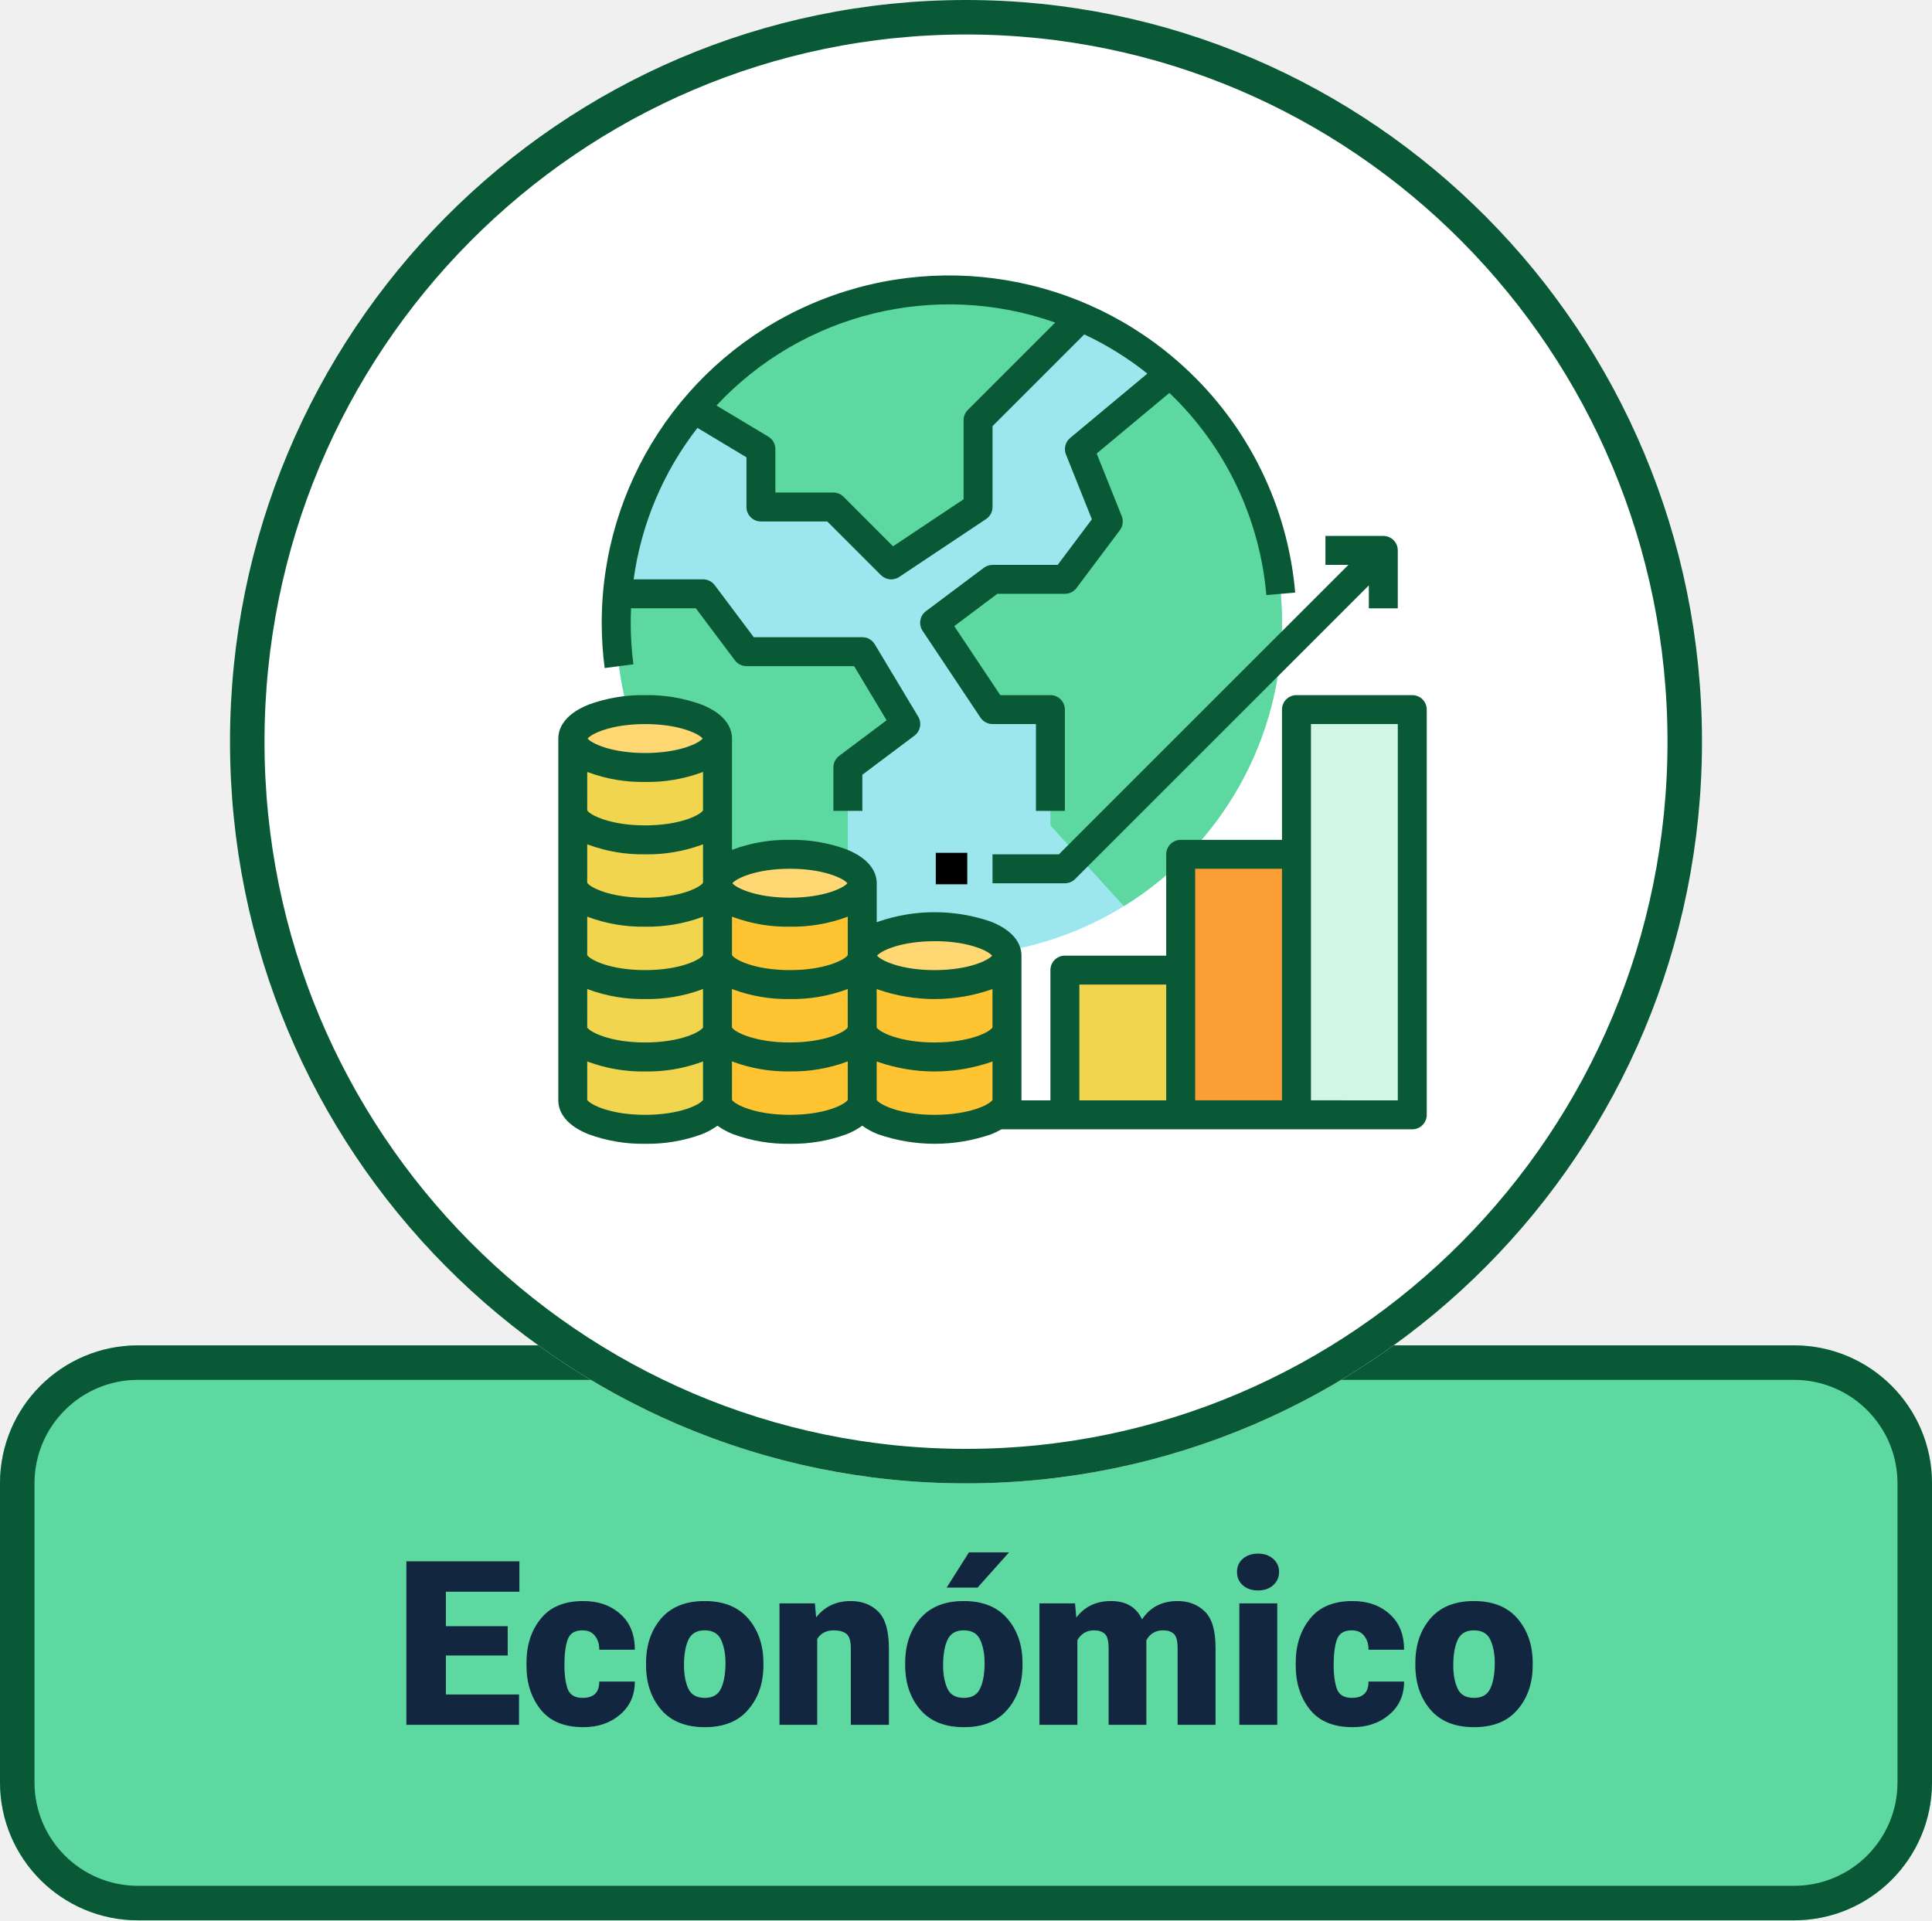
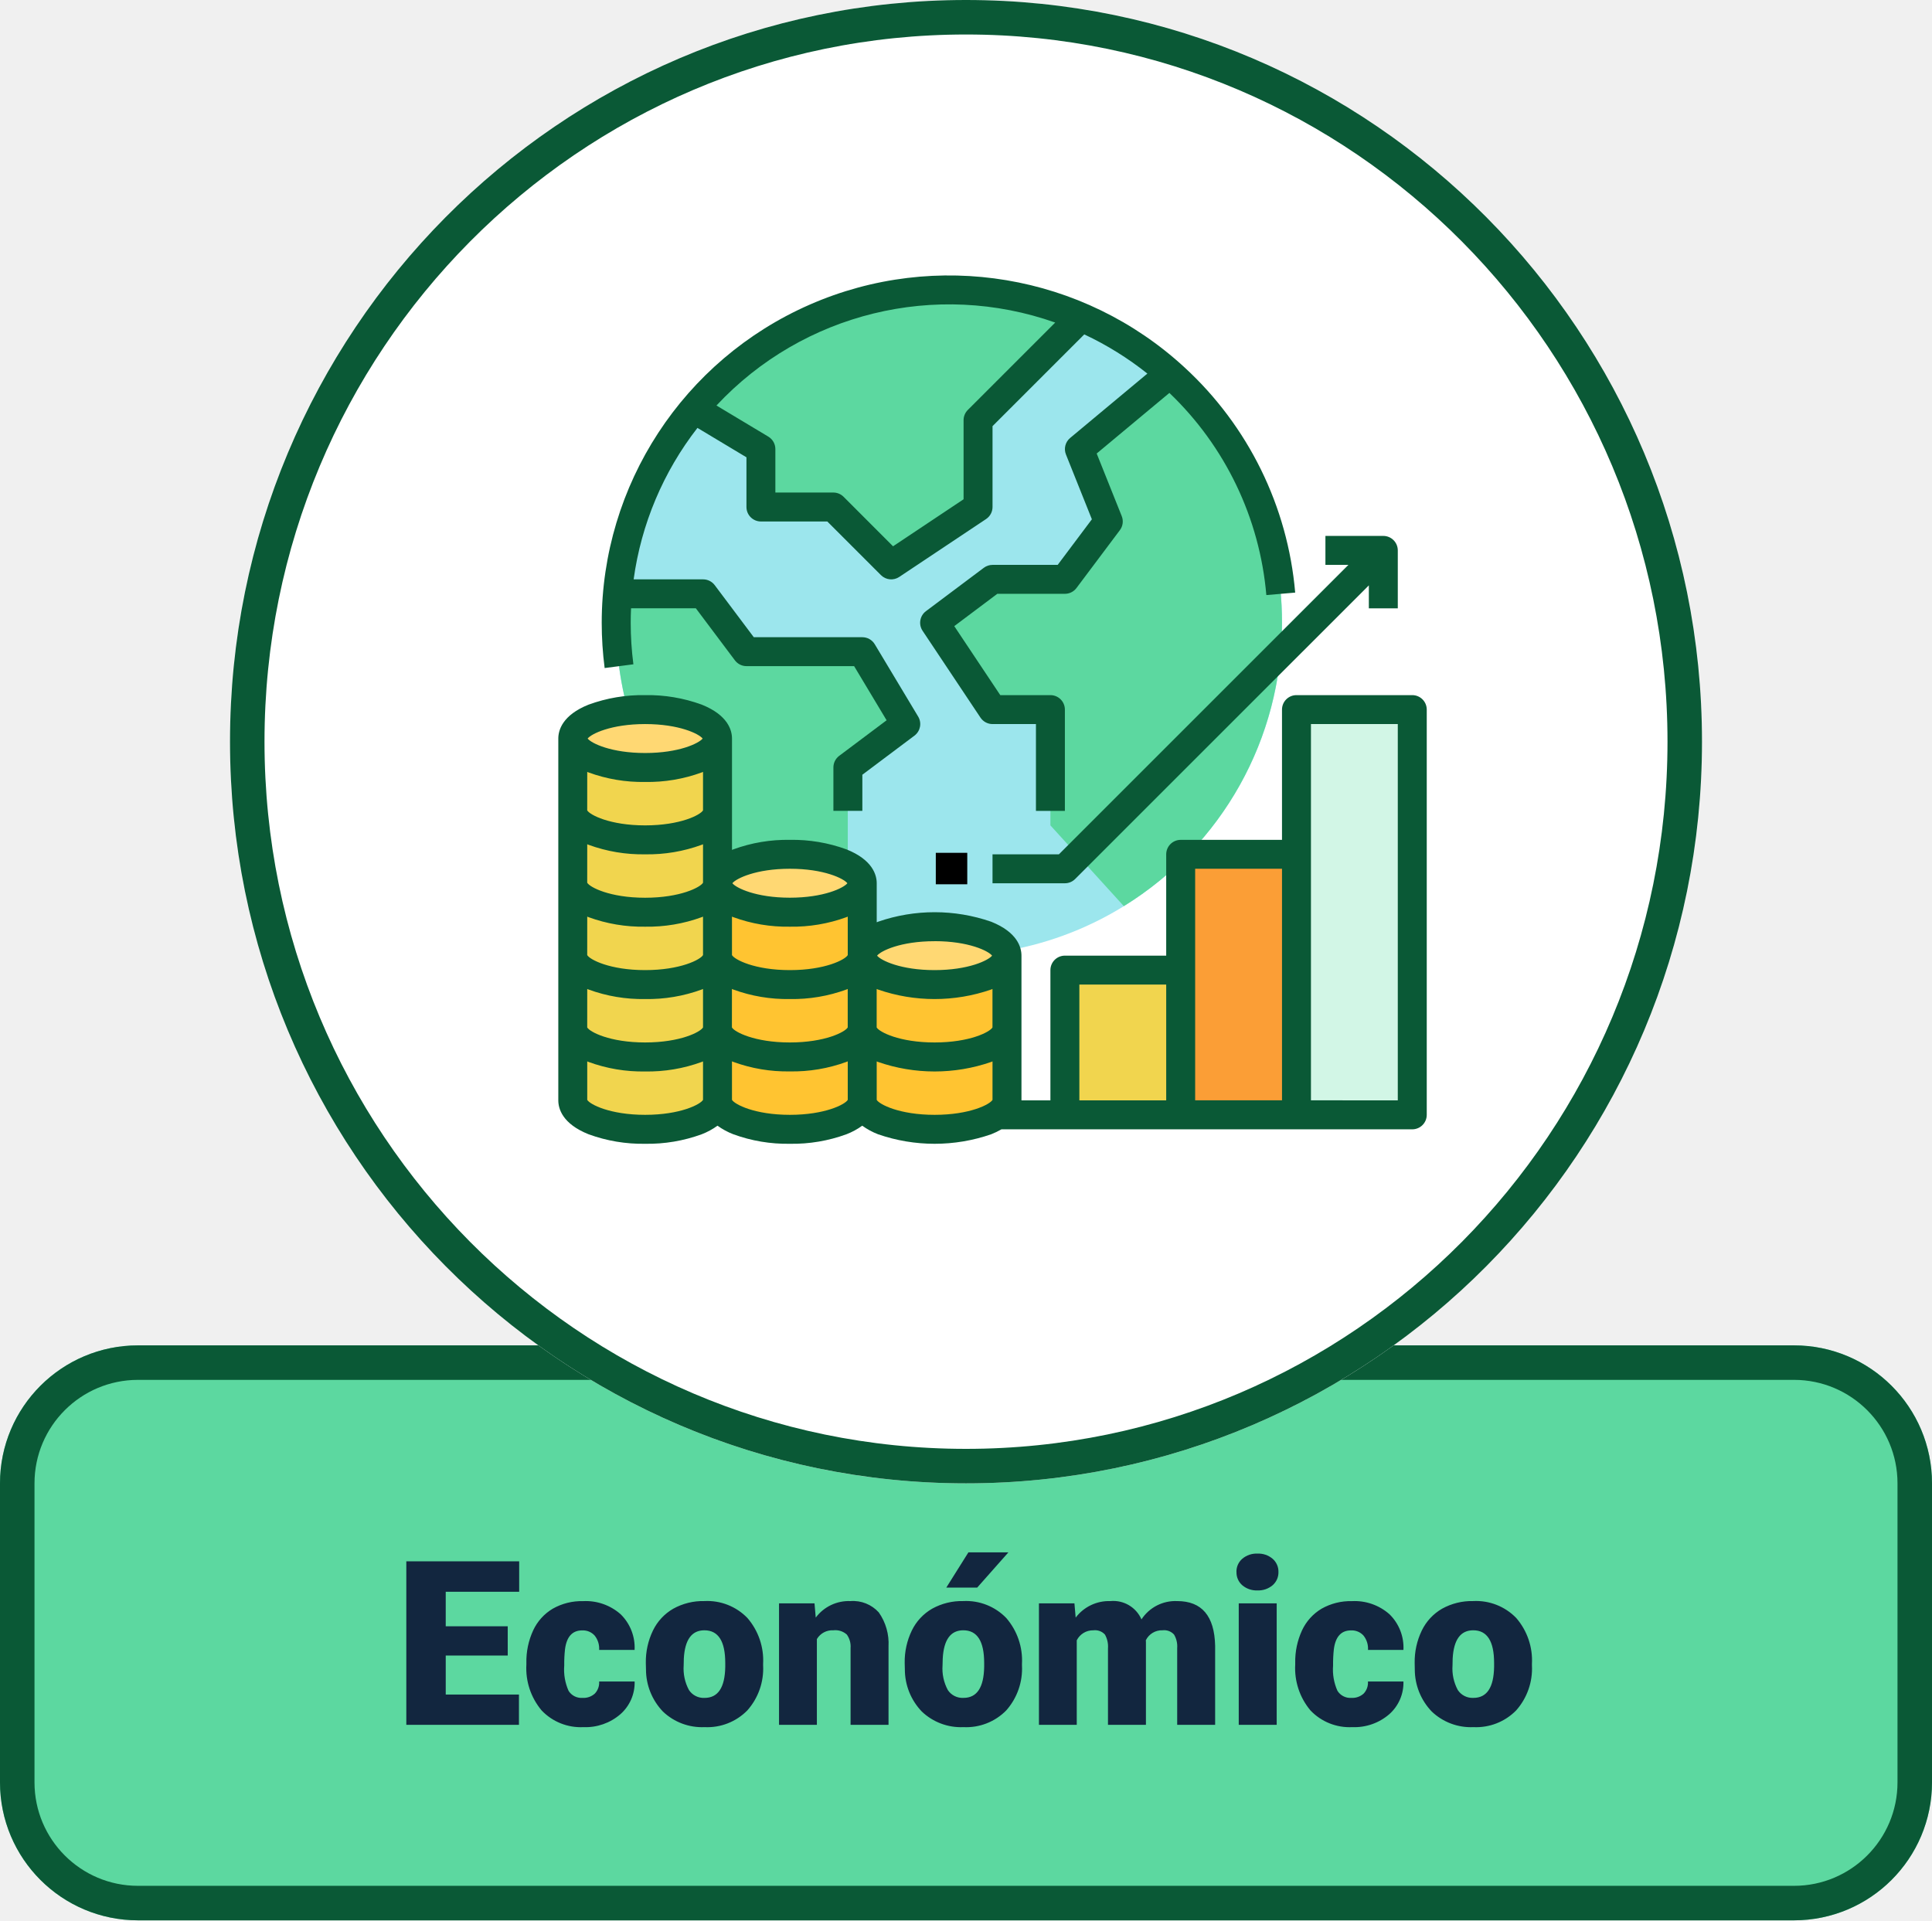
<svg xmlns="http://www.w3.org/2000/svg" width="168" height="167" viewBox="0 0 168 167">
-   <g id="Grupo_97148" data-name="Grupo 97148" transform="translate(-635.919 -2253)">
-     <g id="Rectángulo_32954" data-name="Rectángulo 32954" transform="translate(635.919 2370)" fill="#5cd8a0" stroke="#0a5936" stroke-width="3">
+   <g id="Grupo_99465" data-name="Grupo 99465" transform="translate(-616.919 -1585)">
+     <g id="Rectángulo_32954" data-name="Rectángulo 32954" transform="translate(616.919 1702)" fill="#5cd8a0" stroke="#0a5936" stroke-width="3">
      <rect width="168" height="50" rx="12" stroke="none" />
      <rect x="1.5" y="1.5" width="165" height="47" rx="10.5" fill="none" />
    </g>
-     <text id="Feature_One" data-name="Feature One" transform="translate(719.919 2403)" fill="#12263f" font-size="20" font-family="Roboto-Black, Roboto" font-weight="800">
-       <tspan x="-49.741" y="0">Económico</tspan>
-     </text>
-     <g id="Grupo_97121" data-name="Grupo 97121" transform="translate(0 640)">
+     <path id="Feature_One" data-name="Feature One" d="M-39.849-6.025h-5.391v3.389h6.367V0h-9.795V-14.219h9.814v2.646h-6.387v3h5.391Zm6.5,3.682a1.464,1.464,0,0,0,1.074-.376A1.379,1.379,0,0,0-31.9-3.77h3.086A3.653,3.653,0,0,1-30.059-.918,4.631,4.631,0,0,1-33.267.2,4.689,4.689,0,0,1-36.9-1.25a5.7,5.7,0,0,1-1.328-4v-.137a6.436,6.436,0,0,1,.591-2.827,4.3,4.3,0,0,1,1.7-1.885,5.081,5.081,0,0,1,2.637-.659,4.573,4.573,0,0,1,3.271,1.143,4.053,4.053,0,0,1,1.211,3.1H-31.9a1.807,1.807,0,0,0-.4-1.26,1.382,1.382,0,0,0-1.074-.439q-1.279,0-1.494,1.631a11.507,11.507,0,0,0-.068,1.426,4.52,4.52,0,0,0,.381,2.207A1.319,1.319,0,0,0-33.345-2.344Zm5.508-3.037A6.236,6.236,0,0,1-27.222-8.2a4.4,4.4,0,0,1,1.768-1.9,5.323,5.323,0,0,1,2.705-.664,4.858,4.858,0,0,1,3.74,1.47,5.64,5.64,0,0,1,1.367,4v.117a5.472,5.472,0,0,1-1.372,3.921A4.871,4.871,0,0,1-22.729.2a4.927,4.927,0,0,1-3.623-1.353,5.29,5.29,0,0,1-1.475-3.667Zm3.291.205a3.932,3.932,0,0,0,.459,2.148,1.529,1.529,0,0,0,1.357.684q1.758,0,1.8-2.705v-.332q0-2.842-1.816-2.842-1.65,0-1.787,2.451Zm11.377-5.391.107,1.24a3.583,3.583,0,0,1,3.018-1.436,3.015,3.015,0,0,1,2.466.986,4.7,4.7,0,0,1,.845,2.969V0h-3.3V-6.67a1.783,1.783,0,0,0-.322-1.177,1.491,1.491,0,0,0-1.172-.376,1.569,1.569,0,0,0-1.436.762V0h-3.291V-10.566Zm7.842,5.186A6.236,6.236,0,0,1-4.712-8.2a4.4,4.4,0,0,1,1.768-1.9,5.323,5.323,0,0,1,2.705-.664A4.858,4.858,0,0,1,3.5-9.292a5.64,5.64,0,0,1,1.367,4v.117A5.472,5.472,0,0,1,3.5-1.255,4.871,4.871,0,0,1-.22.2,4.927,4.927,0,0,1-3.843-1.157,5.29,5.29,0,0,1-5.317-4.824Zm3.291.205a3.932,3.932,0,0,0,.459,2.148A1.529,1.529,0,0,0-.22-2.344q1.758,0,1.8-2.705v-.332q0-2.842-1.816-2.842-1.65,0-1.787,2.451ZM.21-15H3.687L.972-11.934H-1.714Zm9.219,4.434.107,1.24a3.633,3.633,0,0,1,3.018-1.436A2.675,2.675,0,0,1,15.259-9.17a3.517,3.517,0,0,1,3.105-1.592q3.213,0,3.3,3.887V0h-3.3V-6.67a2.014,2.014,0,0,0-.273-1.182,1.164,1.164,0,0,0-1-.371,1.559,1.559,0,0,0-1.455.869l.01.137V0h-3.3V-6.65a2.117,2.117,0,0,0-.264-1.2,1.161,1.161,0,0,0-1.006-.371,1.578,1.578,0,0,0-1.445.869V0H6.343V-10.566ZM27.017,0h-3.3V-10.566h3.3Zm-3.5-13.291a1.469,1.469,0,0,1,.508-1.152,1.916,1.916,0,0,1,1.318-.449,1.916,1.916,0,0,1,1.318.449,1.469,1.469,0,0,1,.508,1.152,1.469,1.469,0,0,1-.508,1.152,1.916,1.916,0,0,1-1.318.449,1.916,1.916,0,0,1-1.318-.449A1.469,1.469,0,0,1,23.521-13.291Zm9.99,10.947a1.464,1.464,0,0,0,1.074-.376,1.379,1.379,0,0,0,.371-1.05h3.086A3.653,3.653,0,0,1,36.8-.918,4.631,4.631,0,0,1,33.589.2,4.689,4.689,0,0,1,29.956-1.25a5.7,5.7,0,0,1-1.328-4v-.137a6.436,6.436,0,0,1,.591-2.827,4.3,4.3,0,0,1,1.7-1.885,5.081,5.081,0,0,1,2.637-.659,4.573,4.573,0,0,1,3.271,1.143,4.053,4.053,0,0,1,1.211,3.1H34.956a1.807,1.807,0,0,0-.4-1.26,1.382,1.382,0,0,0-1.074-.439q-1.279,0-1.494,1.631a11.508,11.508,0,0,0-.068,1.426A4.52,4.52,0,0,0,32.3-2.959,1.319,1.319,0,0,0,33.511-2.344Zm5.508-3.037A6.236,6.236,0,0,1,39.634-8.2,4.4,4.4,0,0,1,41.4-10.1a5.323,5.323,0,0,1,2.705-.664,4.858,4.858,0,0,1,3.74,1.47,5.64,5.64,0,0,1,1.367,4v.117a5.472,5.472,0,0,1-1.372,3.921A4.871,4.871,0,0,1,44.126.2,4.927,4.927,0,0,1,40.5-1.157a5.29,5.29,0,0,1-1.475-3.667Zm3.291.205a3.932,3.932,0,0,0,.459,2.148,1.529,1.529,0,0,0,1.357.684q1.758,0,1.8-2.705v-.332q0-2.842-1.816-2.842-1.65,0-1.787,2.451Z" transform="translate(700.919 1735)" fill="#12263f" />
+     <g id="Grupo_97121" data-name="Grupo 97121" transform="translate(-19 -28)">
      <g id="Elipse_4455" data-name="Elipse 4455" transform="translate(655.919 1613)" fill="#fff" stroke="#0a5936" stroke-width="3">
        <ellipse cx="64" cy="64.5" rx="64" ry="64.5" stroke="none" />
        <ellipse cx="64" cy="64.5" rx="62.5" ry="63" fill="none" />
      </g>
      <g id="economico" transform="translate(668.466 1620.951)">
        <path id="Trazado_140914" data-name="Trazado 140914" d="M105.9,52.94a28.949,28.949,0,0,1-57.9,0q0-1.272.109-2.517A28.949,28.949,0,0,1,105.9,52.94Z" transform="translate(-26.965 -6.733)" fill="#9ce6ed" />
        <path id="Trazado_140915" data-name="Trazado 140915" d="M254.207,91.964a28.928,28.928,0,0,1-13.754,24.644l-6.384-7.023V99.516h-5.035L224,91.964l5.035-3.776h6.293l3.776-5.035-2.517-6.293,7.874-6.561A28.88,28.88,0,0,1,254.207,91.964Z" transform="translate(-175.276 -45.757)" fill="#5cd8a0" />
        <rect id="Rectángulo_32946" data-name="Rectángulo 32946" width="10.259" height="12.31" transform="translate(59.77 76.472)" fill="#f1d54e" />
        <rect id="Rectángulo_32947" data-name="Rectángulo 32947" width="10.259" height="22.569" transform="translate(70.028 66.214)" fill="#fb9e36" />
        <rect id="Rectángulo_32948" data-name="Rectángulo 32948" width="10.259" height="34.879" transform="translate(80.287 53.903)" fill="#d2f6e6" />
        <path id="Trazado_140916" data-name="Trazado 140916" d="M124.654,26.358l-8.961,8.961v7.552l-7.552,5.035-5.035-5.035H96.813V37.836L90.99,34.342A28.973,28.973,0,0,1,124.654,26.358Z" transform="translate(-63.192 -6.733)" fill="#5cd8a0" />
        <path id="Trazado_140917" data-name="Trazado 140917" d="M73.173,203.328,68.138,207.1v15A28.96,28.96,0,0,1,48,194.517q0-1.272.109-2.517h7.443l3.776,5.035H69.4Z" transform="translate(-26.965 -148.31)" fill="#5cd8a0" />
        <path id="Trazado_140918" data-name="Trazado 140918" d="M36.586,258.517c0-1.39-2.818-2.517-6.293-2.517S24,257.127,24,258.517v31.466c0,1.39,2.818,2.517,6.293,2.517s6.293-1.127,6.293-2.517Z" transform="translate(-6.741 -202.241)" fill="#f1d54e" />
        <ellipse id="Elipse_4447" data-name="Elipse 4447" cx="6.155" cy="2.394" rx="6.155" ry="2.394" transform="translate(17.368 53.903)" fill="#ffd873" />
        <path id="Trazado_140919" data-name="Trazado 140919" d="M116.586,338.517c0-1.39-2.818-2.517-6.293-2.517S104,337.127,104,338.517V357.4c0,1.39,2.818,2.517,6.293,2.517s6.293-1.127,6.293-2.517Z" transform="translate(-74.155 -269.655)" fill="#ffc431" />
        <ellipse id="Elipse_4448" data-name="Elipse 4448" cx="6.497" cy="2.736" rx="6.497" ry="2.736" transform="translate(29.678 66.214)" fill="#ffd873" />
        <path id="Trazado_140920" data-name="Trazado 140920" d="M196.586,378.517c0-1.39-2.818-2.517-6.293-2.517S184,377.127,184,378.517V391.1c0,1.39,2.818,2.517,6.293,2.517s6.293-1.127,6.293-2.517Z" transform="translate(-141.569 -303.362)" fill="#ffc431" />
        <ellipse id="Elipse_4449" data-name="Elipse 4449" cx="6.155" cy="2.736" rx="6.155" ry="2.736" transform="translate(42.672 72.369)" fill="#ffd873" />
        <path id="Trazado_140921" data-name="Trazado 140921" d="M90.259,248H80.19a1.259,1.259,0,0,0-1.259,1.259v11.328h-8.81a1.259,1.259,0,0,0-1.259,1.259v8.81h-8.81a1.259,1.259,0,0,0-1.259,1.259v11.328H56.276V270.655c0-.708-.342-2.032-2.634-2.949a15.027,15.027,0,0,0-9.835,0l-.117.049v-3.393c0-.708-.342-2.032-2.634-2.949a13.657,13.657,0,0,0-4.917-.827,13.657,13.657,0,0,0-4.917.827l-.117.049v-9.687c0-.708-.342-2.032-2.634-2.949A13.657,13.657,0,0,0,23.552,248a13.657,13.657,0,0,0-4.917.827c-2.292.917-2.634,2.241-2.634,2.949v31.466c0,.708.342,2.032,2.634,2.949a13.658,13.658,0,0,0,4.917.827,13.658,13.658,0,0,0,4.917-.827,6.064,6.064,0,0,0,1.376-.746,6.064,6.064,0,0,0,1.376.746,13.658,13.658,0,0,0,4.917.827,13.658,13.658,0,0,0,4.917-.827,6.064,6.064,0,0,0,1.376-.746,6.064,6.064,0,0,0,1.376.746,15.027,15.027,0,0,0,9.835,0,6.851,6.851,0,0,0,.895-.431H90.259a1.259,1.259,0,0,0,1.259-1.259V249.259A1.259,1.259,0,0,0,90.259,248ZM18.517,273.555l.117.049a13.658,13.658,0,0,0,4.917.827,13.658,13.658,0,0,0,4.917-.827l.117-.049V276.9c-.219.39-1.96,1.306-5.035,1.306s-4.816-.917-5.035-1.306Zm0-6.293.117.049a13.658,13.658,0,0,0,4.917.827,13.658,13.658,0,0,0,4.917-.827l.117-.049v3.346c-.219.39-1.96,1.306-5.035,1.306s-4.816-.917-5.035-1.306Zm0-6.293.117.049a13.657,13.657,0,0,0,4.917.827,13.657,13.657,0,0,0,4.917-.827l.117-.049v3.346c-.219.39-1.96,1.306-5.035,1.306s-4.816-.917-5.035-1.306Zm0-6.293.117.049a13.657,13.657,0,0,0,4.917.827,13.657,13.657,0,0,0,4.917-.827l.117-.049v3.346c-.219.39-1.96,1.306-5.035,1.306s-4.816-.917-5.035-1.306Zm17.621,17.238c-3.074,0-4.816-.917-5.035-1.306v-3.346l.117.049a13.658,13.658,0,0,0,4.917.827,13.658,13.658,0,0,0,4.917-.827l.117-.049v3.346C40.954,271,39.213,271.914,36.138,271.914ZM31.1,273.555l.117.049a13.658,13.658,0,0,0,4.917.827,13.658,13.658,0,0,0,4.917-.827l.117-.049V276.9c-.219.39-1.96,1.306-5.035,1.306s-4.816-.917-5.035-1.306Zm12.586,0,.117.049a15.027,15.027,0,0,0,9.835,0l.117-.049V276.9c-.219.39-1.96,1.306-5.035,1.306s-4.816-.917-5.035-1.306Zm5.035-4.158c2.962,0,4.683.85,5,1.26-.327.412-2.05,1.257-5,1.257s-4.674-.844-5-1.257C44.041,270.246,45.763,269.4,48.724,269.4ZM36.138,263.1c2.962,0,4.683.85,5,1.26-.327.412-2.05,1.257-5,1.257s-4.679-.847-5-1.259C31.459,263.95,33.183,263.1,36.138,263.1ZM23.552,250.517c2.962,0,4.683.85,5,1.26-.327.412-2.05,1.257-5,1.257s-4.674-.844-5-1.257C18.869,251.367,20.59,250.517,23.552,250.517Zm0,33.983c-3.069,0-4.811-.914-5.035-1.3v-3.347l.117.049a13.657,13.657,0,0,0,4.917.827,13.657,13.657,0,0,0,4.917-.827l.117-.049V283.2C28.363,283.587,26.621,284.5,23.552,284.5Zm12.586,0c-3.074,0-4.816-.917-5.035-1.306v-3.346l.117.049a13.657,13.657,0,0,0,4.917.827,13.657,13.657,0,0,0,4.917-.827l.117-.049V283.2C40.949,283.587,39.207,284.5,36.138,284.5Zm12.586,0c-3.069,0-4.811-.914-5.035-1.3v-3.347l.117.049a15.027,15.027,0,0,0,9.835,0l.117-.049V283.2C53.535,283.587,51.793,284.5,48.724,284.5Zm12.586-11.328h7.552v10.069H61.311ZM71.38,263.1h7.552v20.138H71.38Zm10.069,20.138V250.517H89v32.725Z" transform="translate(0 -195.5)" fill="#0a5936" />
        <rect id="Rectángulo_32949" data-name="Rectángulo 32949" width="2.736" height="2.736" transform="translate(48.827 66.214)" />
        <path id="Trazado_140922" data-name="Trazado 140922" d="M256,187.69v2.517h6.293a1.259,1.259,0,0,0,.89-.369L288.724,164.3v2h2.517v-5.035A1.259,1.259,0,0,0,289.983,160h-5.035v2.517h2L261.772,187.69Z" transform="translate(-202.241 -121.345)" fill="#0a5936" />
        <path id="Trazado_140923" data-name="Trazado 140923" d="M90.68,24A30.207,30.207,0,0,0,40,46.207a30.6,30.6,0,0,0,.255,3.938l2.5-.325a28.071,28.071,0,0,1-.234-3.613c0-.422.011-.841.03-1.259h5.634l3.4,4.531a1.259,1.259,0,0,0,1.007.5h9.356l2.825,4.709-4.126,3.095a1.259,1.259,0,0,0-.5,1.007v3.776h2.517V59.423l4.531-3.4a1.259,1.259,0,0,0,.324-1.655l-3.776-6.293a1.259,1.259,0,0,0-1.079-.611h-9.44l-3.4-4.531a1.258,1.258,0,0,0-1.007-.5H42.776a27.558,27.558,0,0,1,5.549-13.172l4.261,2.557v4.322A1.259,1.259,0,0,0,53.845,37.4h5.772l4.666,4.666a1.259,1.259,0,0,0,1.588.157l7.552-5.035a1.259,1.259,0,0,0,.561-1.047V29.108l7.978-7.978a27.626,27.626,0,0,1,5.487,3.408l-6.718,5.6a1.259,1.259,0,0,0-.363,1.434l2.255,5.637-2.974,3.965H73.983a1.259,1.259,0,0,0-.755.252L68.193,45.2a1.259,1.259,0,0,0-.292,1.705l5.035,7.552a1.259,1.259,0,0,0,1.047.56h3.776v7.552h2.517v-8.81A1.259,1.259,0,0,0,79.018,52.5H74.657l-4-6L74.4,43.69h5.874a1.259,1.259,0,0,0,1.007-.5l3.776-5.035a1.258,1.258,0,0,0,.162-1.223l-2.178-5.444,6.322-5.269A27.588,27.588,0,0,1,97.794,43.8l2.508-.216A30.108,30.108,0,0,0,90.68,24ZM71.835,27.7a1.259,1.259,0,0,0-.369.89v6.878l-6.133,4.089-4.3-4.305a1.259,1.259,0,0,0-.89-.369H55.1V31.1a1.259,1.259,0,0,0-.611-1.079l-4.511-2.707A27.678,27.678,0,0,1,79.435,20.1Z" transform="translate(-20.224 0)" fill="#0a5936" />
      </g>
    </g>
  </g>
</svg>
